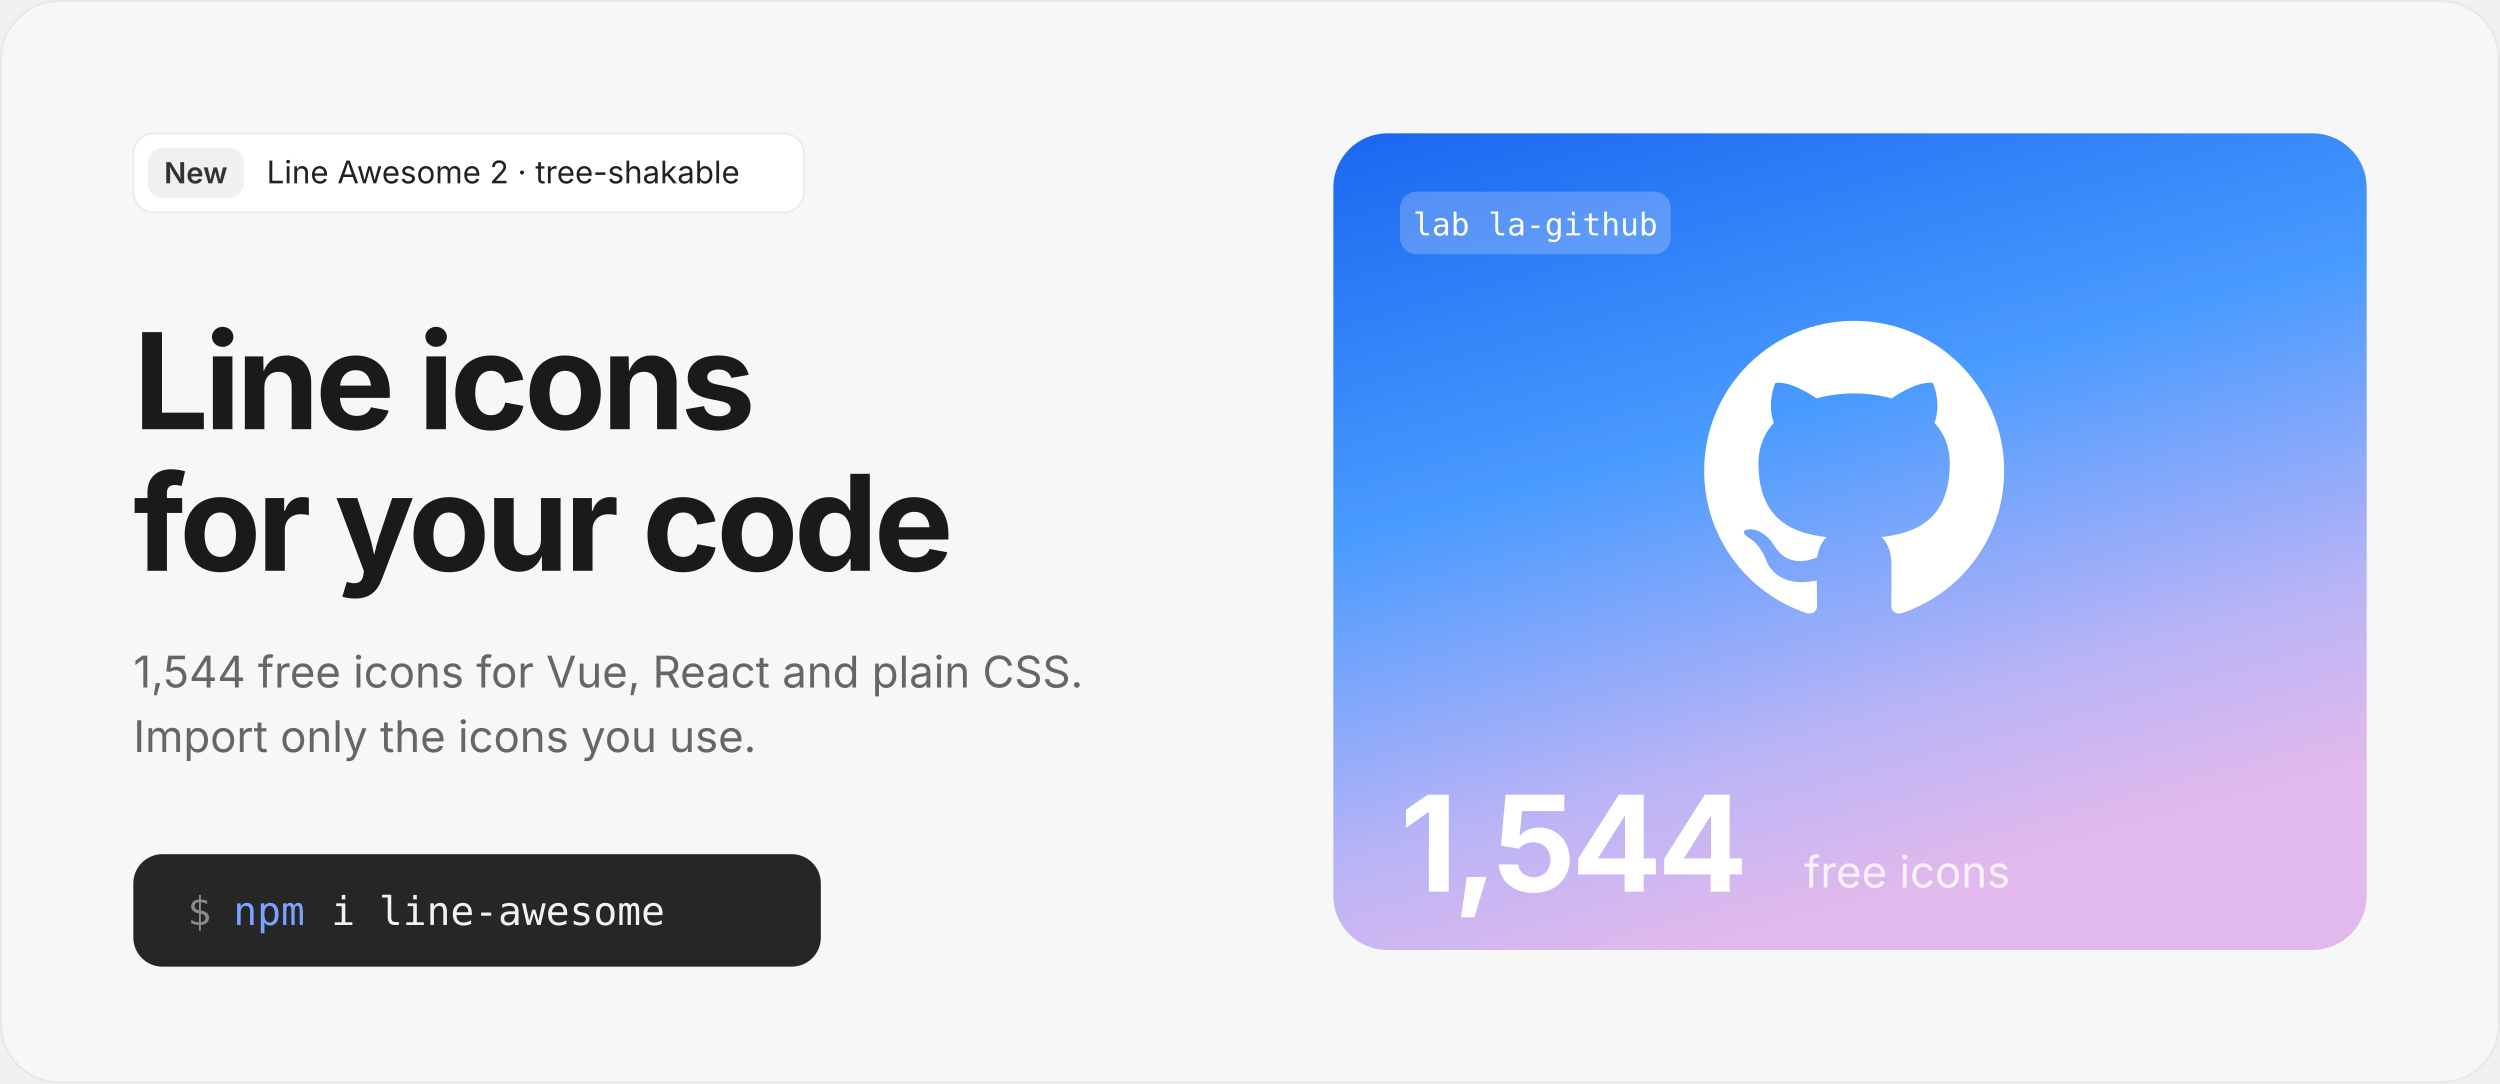
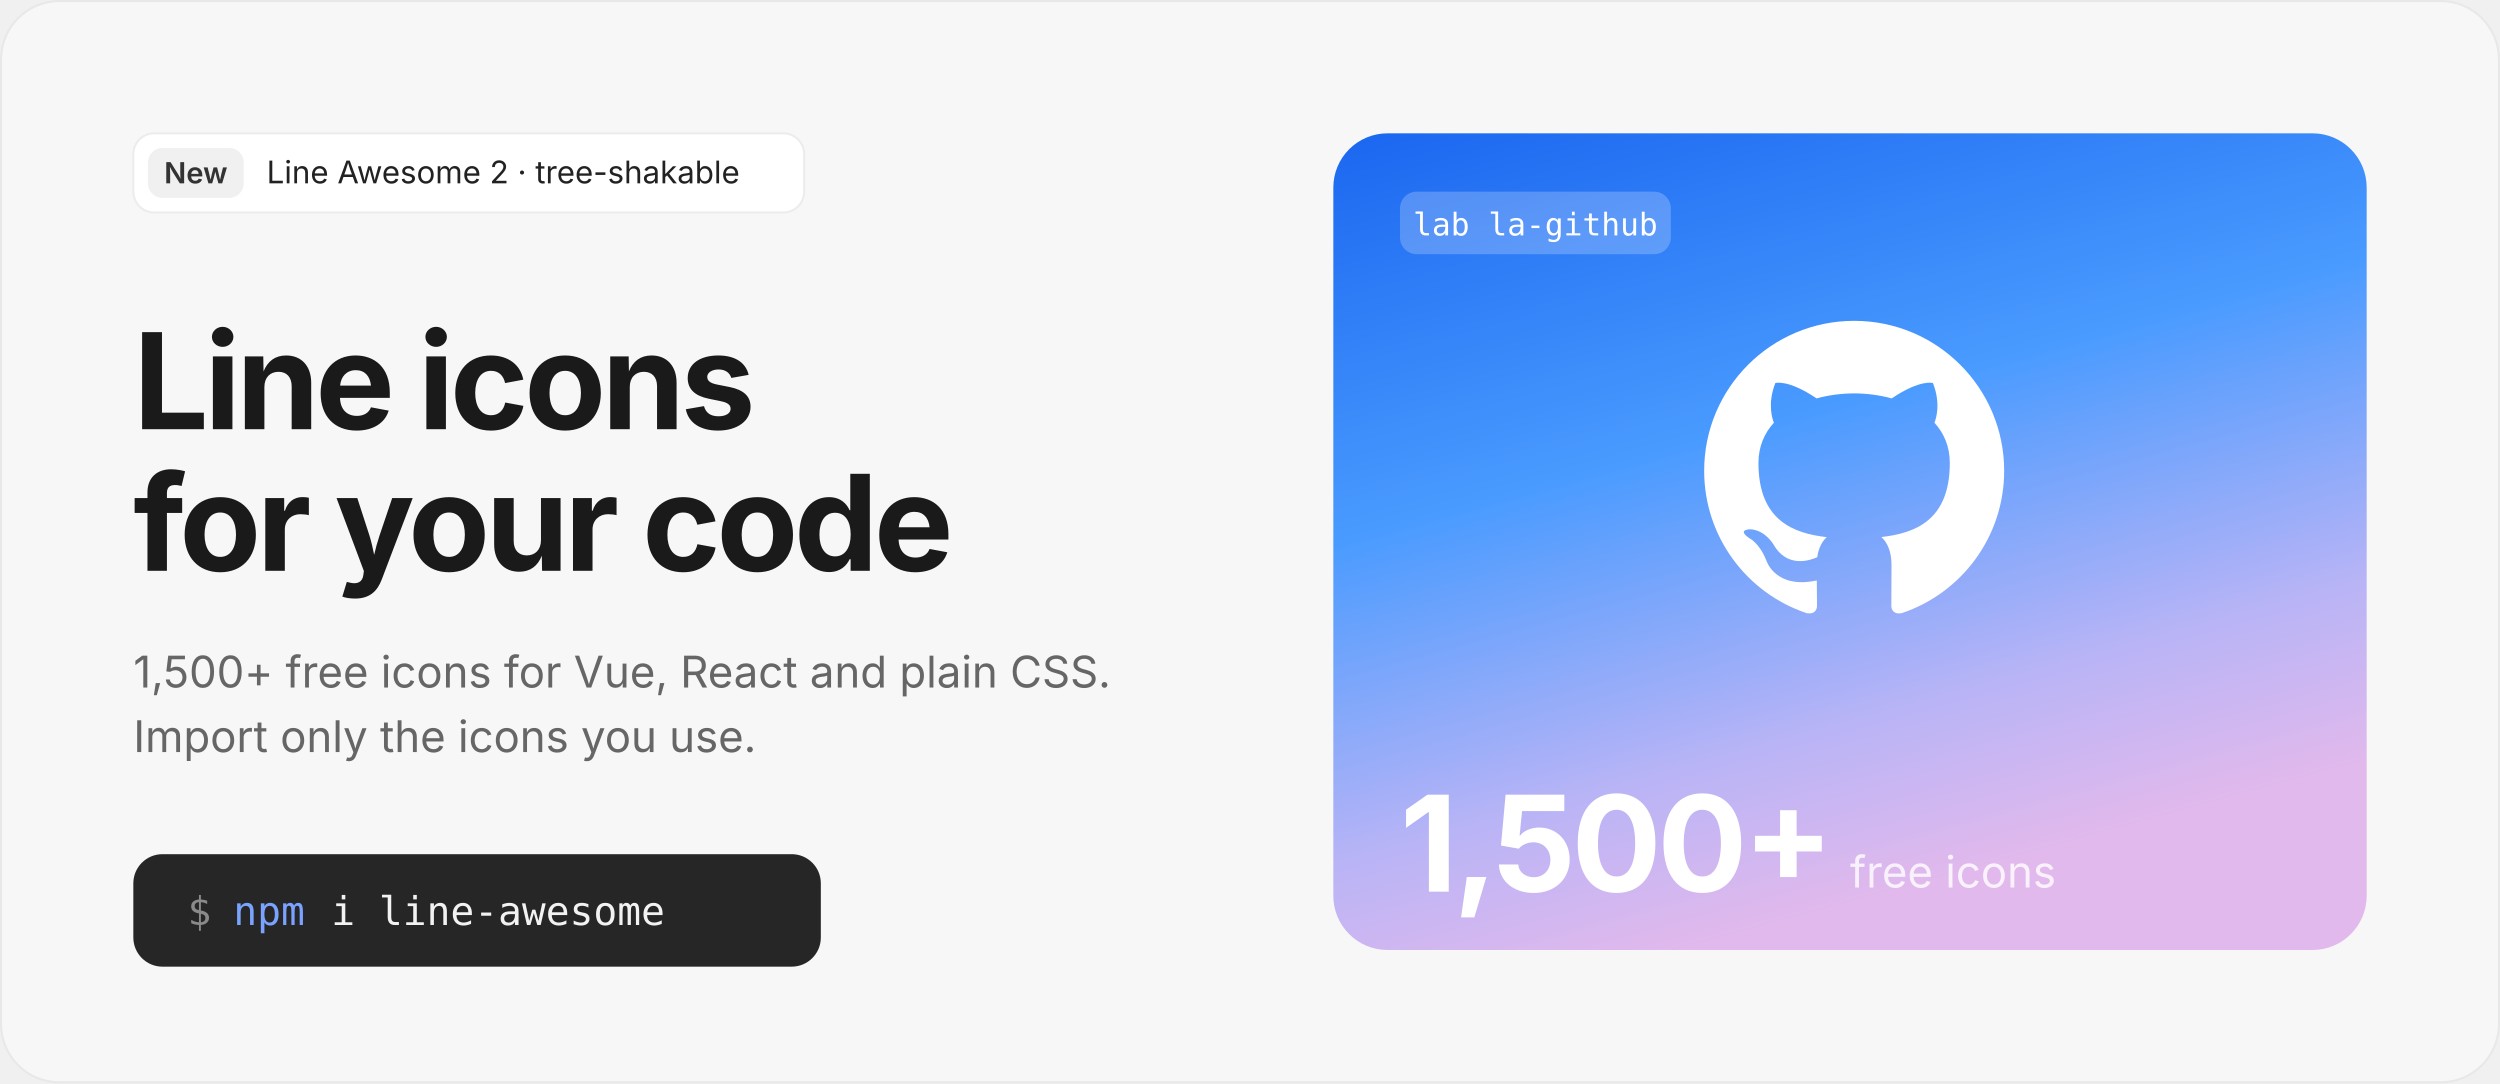
<svg xmlns="http://www.w3.org/2000/svg" width="1200" height="520" viewBox="0 0 1200 520" role="img" aria-label="Line Awesome: line icons for your code">
  <defs>
    <linearGradient id="hero" x1="0" y1="0" x2="0.35" y2="1">
      <stop offset="0" stop-color="#1a66f0" />
      <stop offset="0.45" stop-color="#4a9bff" />
      <stop offset="0.8" stop-color="#b9b4f6" />
      <stop offset="1" stop-color="#e2b9ec" />
    </linearGradient>
  </defs>
  <rect x="0.5" y="0.5" width="1199" height="519" rx="28" fill="#f7f7f7" stroke="#e8e8e8" />
  <rect x="64" y="64" width="322" height="38" rx="10" fill="#fff" stroke="#ececec" />
  <rect x="71" y="71" width="46" height="24" rx="7" fill="#f0f0f0" />
  <text x="94" y="88" font-family="Inter, 'Segoe UI', -apple-system, Helvetica, Arial, sans-serif" font-size="14" font-weight="600" fill="#333" text-anchor="middle">New</text>
  <text x="128" y="88" font-family="Inter, 'Segoe UI', -apple-system, Helvetica, Arial, sans-serif" font-size="15" fill="#222">Line Awesome 2 · tree-shakable</text>
  <text x="64" y="206" font-family="Inter, 'Segoe UI', -apple-system, Helvetica, Arial, sans-serif" font-size="64" font-weight="700" letter-spacing="-2" fill="#1a1a1a">Line icons</text>
  <text x="64" y="274" font-family="Inter, 'Segoe UI', -apple-system, Helvetica, Arial, sans-serif" font-size="64" font-weight="700" letter-spacing="-2" fill="#1a1a1a">for your code</text>
-   <text x="64" y="330" font-family="Inter, 'Segoe UI', -apple-system, Helvetica, Arial, sans-serif" font-size="21" fill="#666">1,544 free icons for Vue, React and plain CSS.</text>
+   <text x="64" y="330" font-family="Inter, 'Segoe UI', -apple-system, Helvetica, Arial, sans-serif" font-size="21" fill="#666">1,500+ free icons for Vue, React and plain CSS.</text>
  <text x="64" y="361" font-family="Inter, 'Segoe UI', -apple-system, Helvetica, Arial, sans-serif" font-size="21" fill="#666">Import only the icons you use.</text>
  <rect x="64" y="410" width="330" height="54" rx="14" fill="#262626" />
  <text x="90" y="444" font-family="'SFMono-Regular', Menlo, Consolas, monospace" font-size="19" fill="#8a8a8a">$</text>
  <text x="112" y="444" font-family="'SFMono-Regular', Menlo, Consolas, monospace" font-size="19" fill="#7aa2ff">npm</text>
  <text x="159" y="444" font-family="'SFMono-Regular', Menlo, Consolas, monospace" font-size="19" fill="#f2f2f2">i line-awesome</text>
  <rect x="640" y="64" width="496" height="392" rx="26" fill="url(#hero)" />
  <rect x="672" y="92" width="130" height="30" rx="8" fill="#fff" fill-opacity="0.22" />
  <text x="737" y="113" font-family="'SFMono-Regular', Menlo, Consolas, monospace" font-size="15" fill="#fff" text-anchor="middle">lab la-github</text>
  <g transform="translate(794 130) scale(6)">
    <path fill="#fff" fill-rule="evenodd" d="M16 4C9.371 4 4 9.371 4 16c0 5.301 3.438 9.801 8.207 11.387.602.109.82-.258.82-.578 0-.285-.012-1.039-.016-2.039-3.34.723-4.043-1.609-4.043-1.609-.547-1.387-1.332-1.758-1.332-1.758-1.09-.742.082-.727.082-.727 1.203.086 1.836 1.234 1.836 1.234 1.07 1.836 2.809 1.305 3.492 1 .109-.777.422-1.305.762-1.605-2.664-.301-5.465-1.332-5.465-5.93 0-1.312.469-2.383 1.234-3.223-.121-.301-.535-1.523.117-3.176 0 0 1.008-.32 3.301 1.23.957-.266 1.984-.398 3.004-.402 1.02.004 2.047.137 3.004.402 2.293-1.551 3.297-1.23 3.297-1.23.656 1.652.246 2.875.121 3.176.77.84 1.23 1.91 1.23 3.223 0 4.609-2.805 5.621-5.476 5.922.43.367.812 1.101.812 2.219 0 1.605-.012 2.898-.012 3.293 0 .32.215.695.824.578C24.566 25.797 28 21.301 28 16c0-6.629-5.371-12-12-12" />
  </g>
-   <text x="672" y="428" font-family="Inter, 'Segoe UI', -apple-system, Helvetica, Arial, sans-serif" font-size="64" font-weight="700" letter-spacing="-2" fill="#fff">1,544</text>
-   <text x="866" y="426" font-family="Inter, 'Segoe UI', -apple-system, Helvetica, Arial, sans-serif" font-size="21" fill="#fff" fill-opacity="0.8">free icons</text>
+   <text x="672" y="428" font-family="Inter, 'Segoe UI', -apple-system, Helvetica, Arial, sans-serif" font-size="64" font-weight="700" letter-spacing="-2" fill="#fff">1,500+</text>
+   <text x="888" y="426" font-family="Inter, 'Segoe UI', -apple-system, Helvetica, Arial, sans-serif" font-size="21" fill="#fff" fill-opacity="0.8">free icons</text>
</svg>
